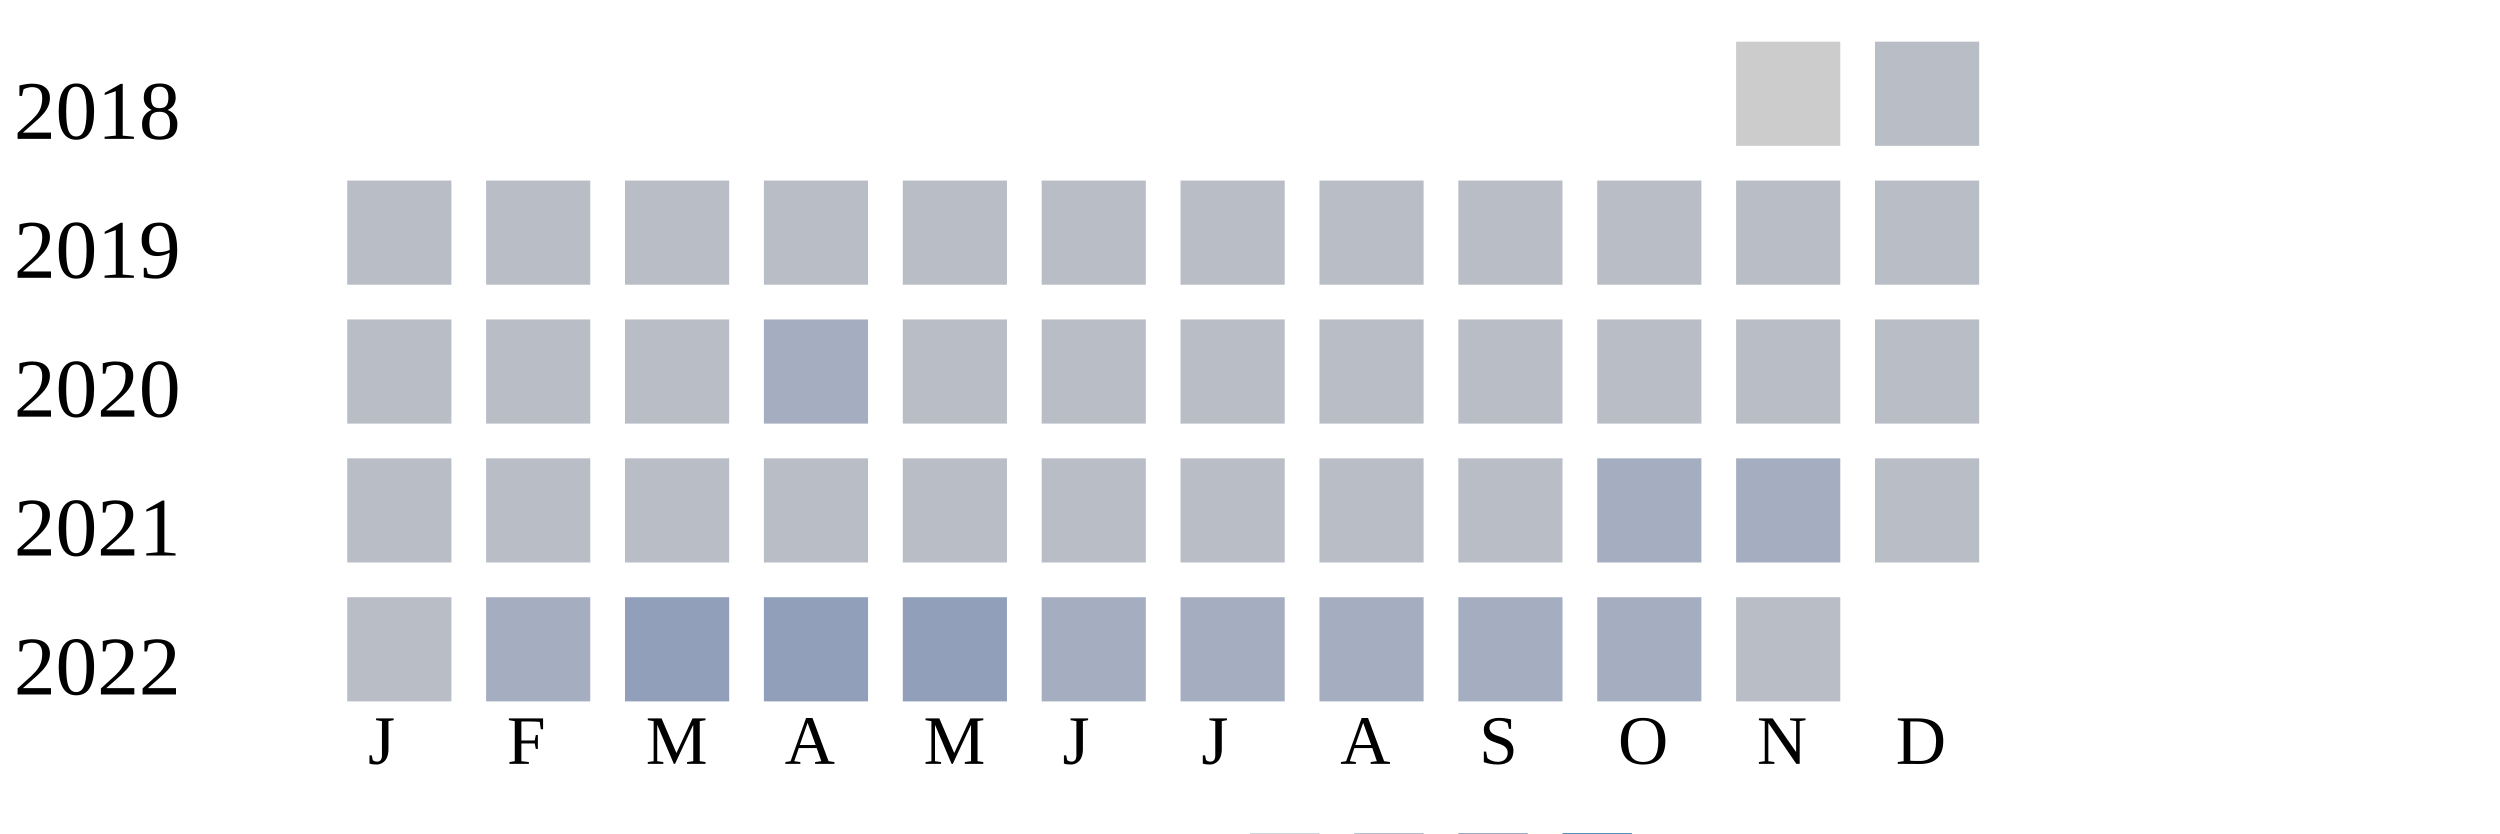
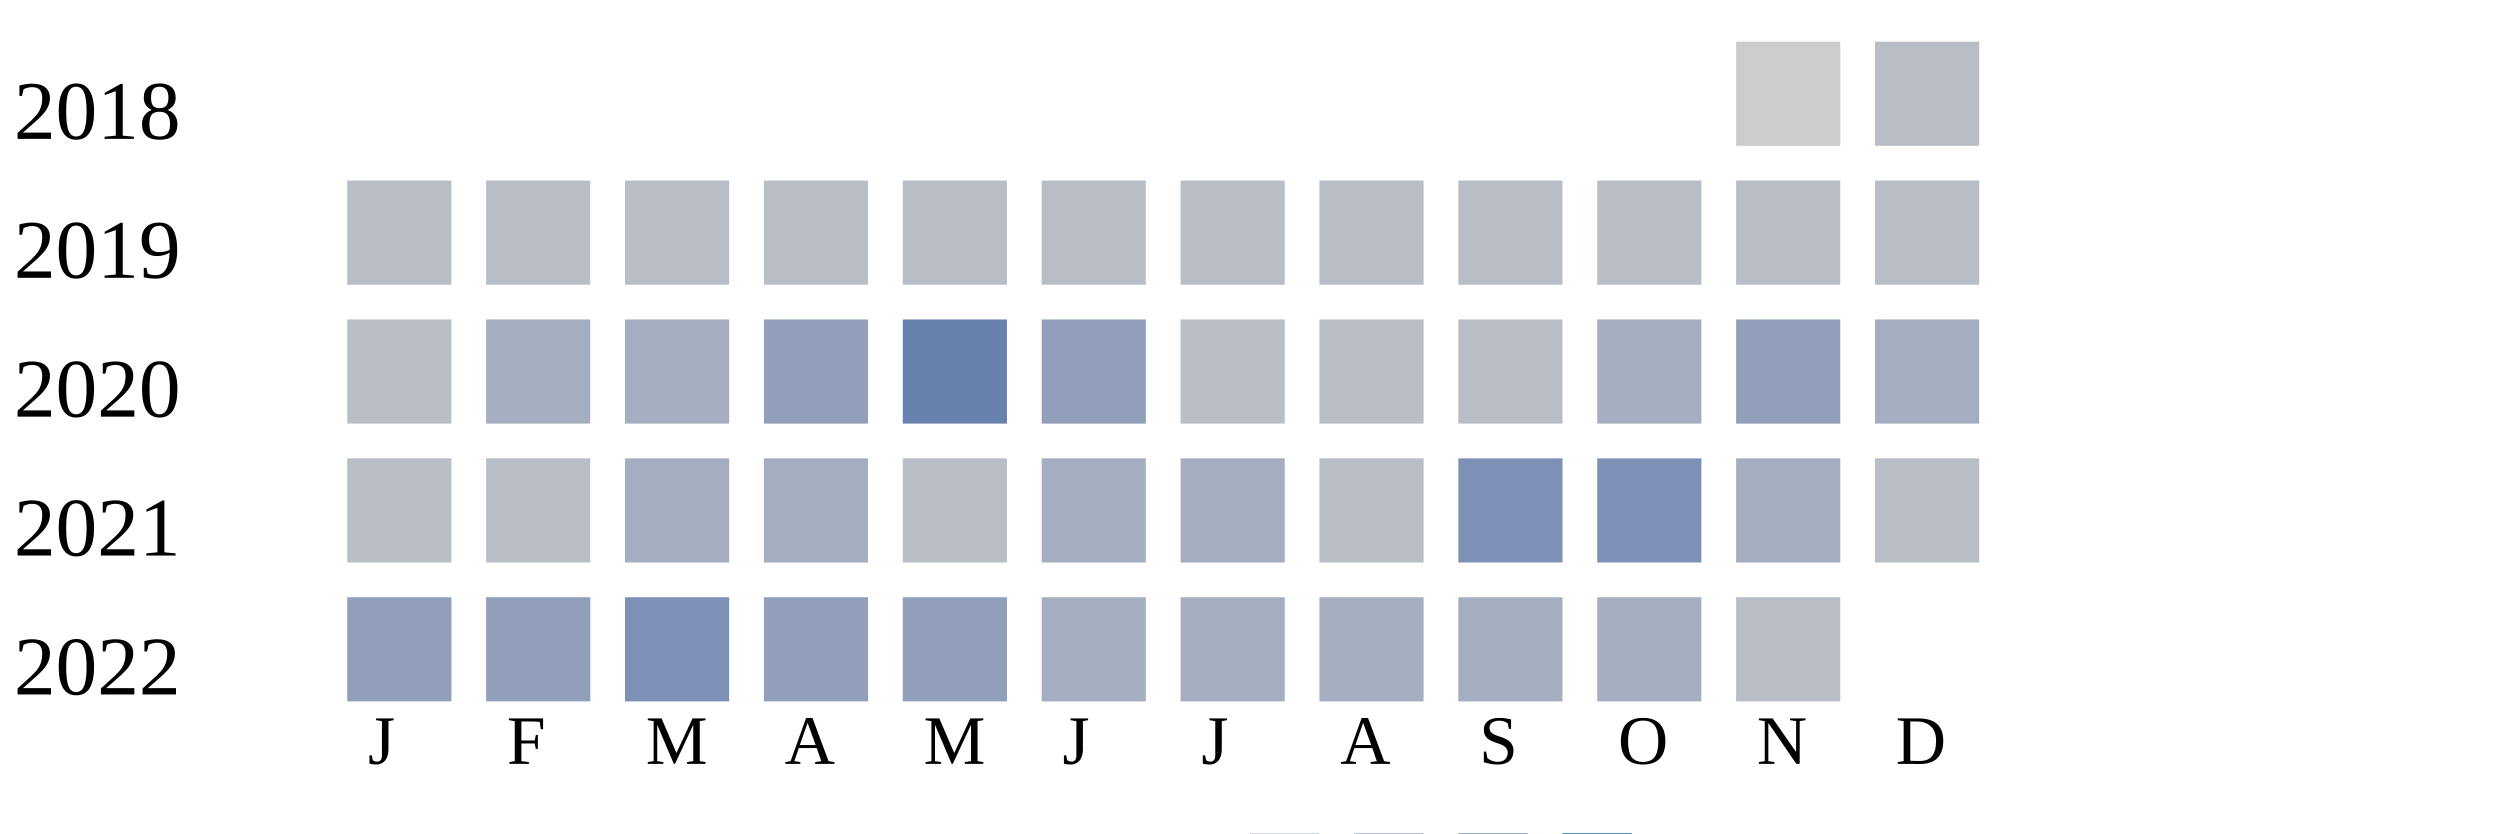
<svg xmlns="http://www.w3.org/2000/svg" width="360" height="120">
  <g transform="translate(0 0)">
    <text x="2" y="20">2018</text>
    <rect x="250" y="6" width="15" height="15" fill="#cccccc" />
    <rect x="270" y="6" width="15" height="15" fill="#b9bdc6" />
  </g>
  <g transform="translate(0 20)">
    <text x="2" y="20">2019</text>
    <rect x="50" y="6" width="15" height="15" fill="#b9bdc6" />
    <rect x="70" y="6" width="15" height="15" fill="#b9bdc6" />
    <rect x="90" y="6" width="15" height="15" fill="#b9bdc6" />
    <rect x="110" y="6" width="15" height="15" fill="#b9bdc6" />
    <rect x="130" y="6" width="15" height="15" fill="#b9bdc6" />
    <rect x="150" y="6" width="15" height="15" fill="#b9bdc6" />
    <rect x="170" y="6" width="15" height="15" fill="#b9bdc6" />
    <rect x="190" y="6" width="15" height="15" fill="#b9bdc6" />
    <rect x="210" y="6" width="15" height="15" fill="#b9bdc6" />
    <rect x="230" y="6" width="15" height="15" fill="#b9bdc6" />
    <rect x="250" y="6" width="15" height="15" fill="#b9bdc6" />
    <rect x="270" y="6" width="15" height="15" fill="#b9bdc6" />
  </g>
  <g transform="translate(0 40)">
    <text x="2" y="20">2020</text>
    <rect x="50" y="6" width="15" height="15" fill="#b9bdc6" />
-     <rect x="70" y="6" width="15" height="15" fill="#b9bdc6" />
-     <rect x="90" y="6" width="15" height="15" fill="#b9bdc6" />
-     <rect x="110" y="6" width="15" height="15" fill="#a5aec0" />
-     <rect x="130" y="6" width="15" height="15" fill="#b9bdc6" />
-     <rect x="150" y="6" width="15" height="15" fill="#b9bdc6" />
+     <rect x="70" y="6" width="15" height="15" fill="#a5aec0" />
+     <rect x="90" y="6" width="15" height="15" fill="#a5aec0" />
+     <rect x="110" y="6" width="15" height="15" fill="#919fba" />
+     <rect x="130" y="6" width="15" height="15" fill="#6882ae" />
+     <rect x="150" y="6" width="15" height="15" fill="#919fba" />
    <rect x="170" y="6" width="15" height="15" fill="#b9bdc6" />
    <rect x="190" y="6" width="15" height="15" fill="#b9bdc6" />
    <rect x="210" y="6" width="15" height="15" fill="#b9bdc6" />
-     <rect x="230" y="6" width="15" height="15" fill="#b9bdc6" />
-     <rect x="250" y="6" width="15" height="15" fill="#b9bdc6" />
-     <rect x="270" y="6" width="15" height="15" fill="#b9bdc6" />
+     <rect x="230" y="6" width="15" height="15" fill="#a5aec0" />
+     <rect x="250" y="6" width="15" height="15" fill="#919fba" />
+     <rect x="270" y="6" width="15" height="15" fill="#a5aec0" />
  </g>
  <g transform="translate(0 60)">
    <text x="2" y="20">2021</text>
    <rect x="50" y="6" width="15" height="15" fill="#b9bdc6" />
    <rect x="70" y="6" width="15" height="15" fill="#b9bdc6" />
-     <rect x="90" y="6" width="15" height="15" fill="#b9bdc6" />
-     <rect x="110" y="6" width="15" height="15" fill="#b9bdc6" />
+     <rect x="90" y="6" width="15" height="15" fill="#a5aec0" />
+     <rect x="110" y="6" width="15" height="15" fill="#a5aec0" />
    <rect x="130" y="6" width="15" height="15" fill="#b9bdc6" />
-     <rect x="150" y="6" width="15" height="15" fill="#b9bdc6" />
-     <rect x="170" y="6" width="15" height="15" fill="#b9bdc6" />
+     <rect x="150" y="6" width="15" height="15" fill="#a5aec0" />
+     <rect x="170" y="6" width="15" height="15" fill="#a5aec0" />
    <rect x="190" y="6" width="15" height="15" fill="#b9bdc6" />
-     <rect x="210" y="6" width="15" height="15" fill="#b9bdc6" />
-     <rect x="230" y="6" width="15" height="15" fill="#a5aec0" />
+     <rect x="210" y="6" width="15" height="15" fill="#7d90b5" />
+     <rect x="230" y="6" width="15" height="15" fill="#7d90b5" />
    <rect x="250" y="6" width="15" height="15" fill="#a5aec0" />
    <rect x="270" y="6" width="15" height="15" fill="#b9bdc6" />
  </g>
  <g transform="translate(0 80)">
    <text x="2" y="20">2022</text>
-     <rect x="50" y="6" width="15" height="15" fill="#b9bdc6" />
-     <rect x="70" y="6" width="15" height="15" fill="#a5aec0" />
-     <rect x="90" y="6" width="15" height="15" fill="#919fba" />
+     <rect x="50" y="6" width="15" height="15" fill="#919fba" />
+     <rect x="70" y="6" width="15" height="15" fill="#919fba" />
+     <rect x="90" y="6" width="15" height="15" fill="#7d90b5" />
    <rect x="110" y="6" width="15" height="15" fill="#919fba" />
    <rect x="130" y="6" width="15" height="15" fill="#919fba" />
    <rect x="150" y="6" width="15" height="15" fill="#a5aec0" />
    <rect x="170" y="6" width="15" height="15" fill="#a5aec0" />
    <rect x="190" y="6" width="15" height="15" fill="#a5aec0" />
    <rect x="210" y="6" width="15" height="15" fill="#a5aec0" />
    <rect x="230" y="6" width="15" height="15" fill="#a5aec0" />
    <rect x="250" y="6" width="15" height="15" fill="#b9bdc6" />
  </g>
  <text style="font-size: 10px; text-align: center" x="53" y="110">J</text>
  <text style="font-size: 10px; text-align: center" x="73" y="110">F</text>
  <text style="font-size: 10px; text-align: center" x="93" y="110">M</text>
  <text style="font-size: 10px; text-align: center" x="113" y="110">A</text>
  <text style="font-size: 10px; text-align: center" x="133" y="110">M</text>
  <text style="font-size: 10px; text-align: center" x="153" y="110">J</text>
  <text style="font-size: 10px; text-align: center" x="173" y="110">J</text>
  <text style="font-size: 10px; text-align: center" x="193" y="110">A</text>
  <text style="font-size: 10px; text-align: center" x="213" y="110">S</text>
  <text style="font-size: 10px; text-align: center" x="233" y="110">O</text>
  <text style="font-size: 10px; text-align: center" x="253" y="110">N</text>
  <text style="font-size: 10px; text-align: center" x="273" y="110">D</text>
  <text style="font-size: 10px;" x="155" y="129">Less</text>
  <rect fill="#b9bdc6" width="10" height="10" x="180" y="120" />
  <rect fill="#919fba" width="10" height="10" x="195" y="120" />
  <rect fill="#6882ae" width="10" height="10" x="210" y="120" />
  <rect fill="#005a9c" width="10" height="10" x="225" y="120" />
  <text x="240" y="129" style="font-size: 10px;">More</text>
</svg>
